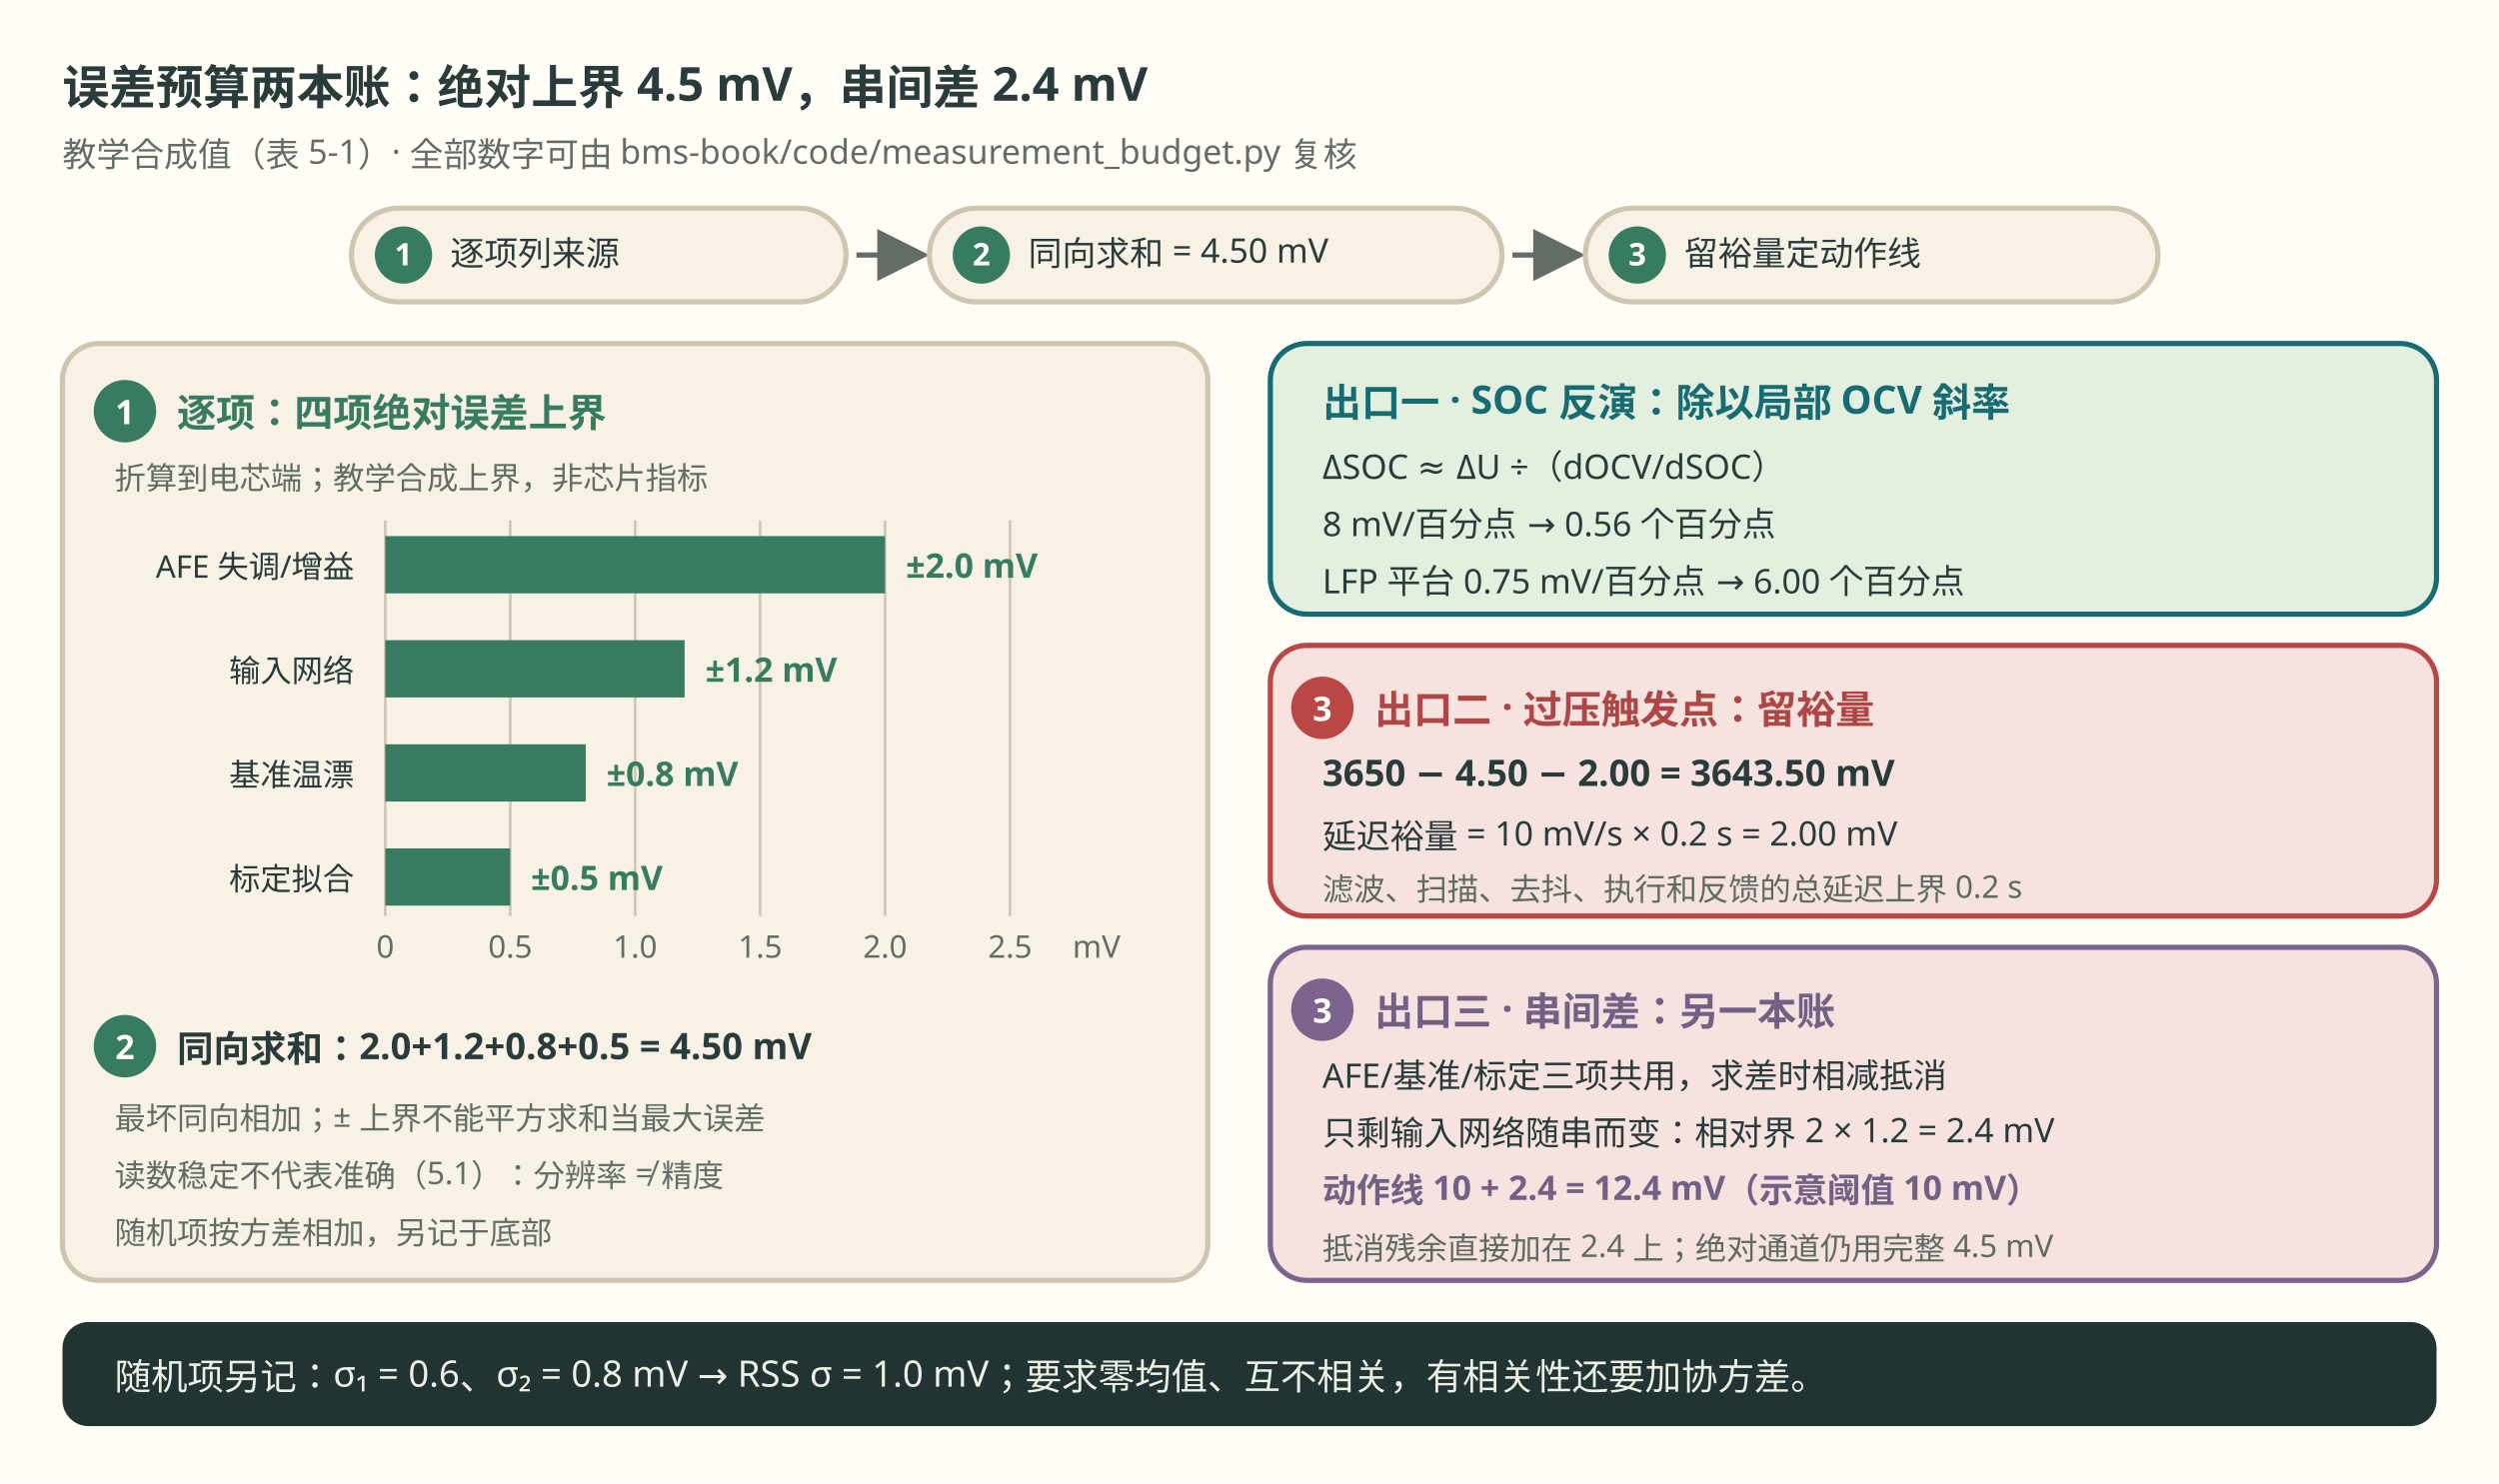
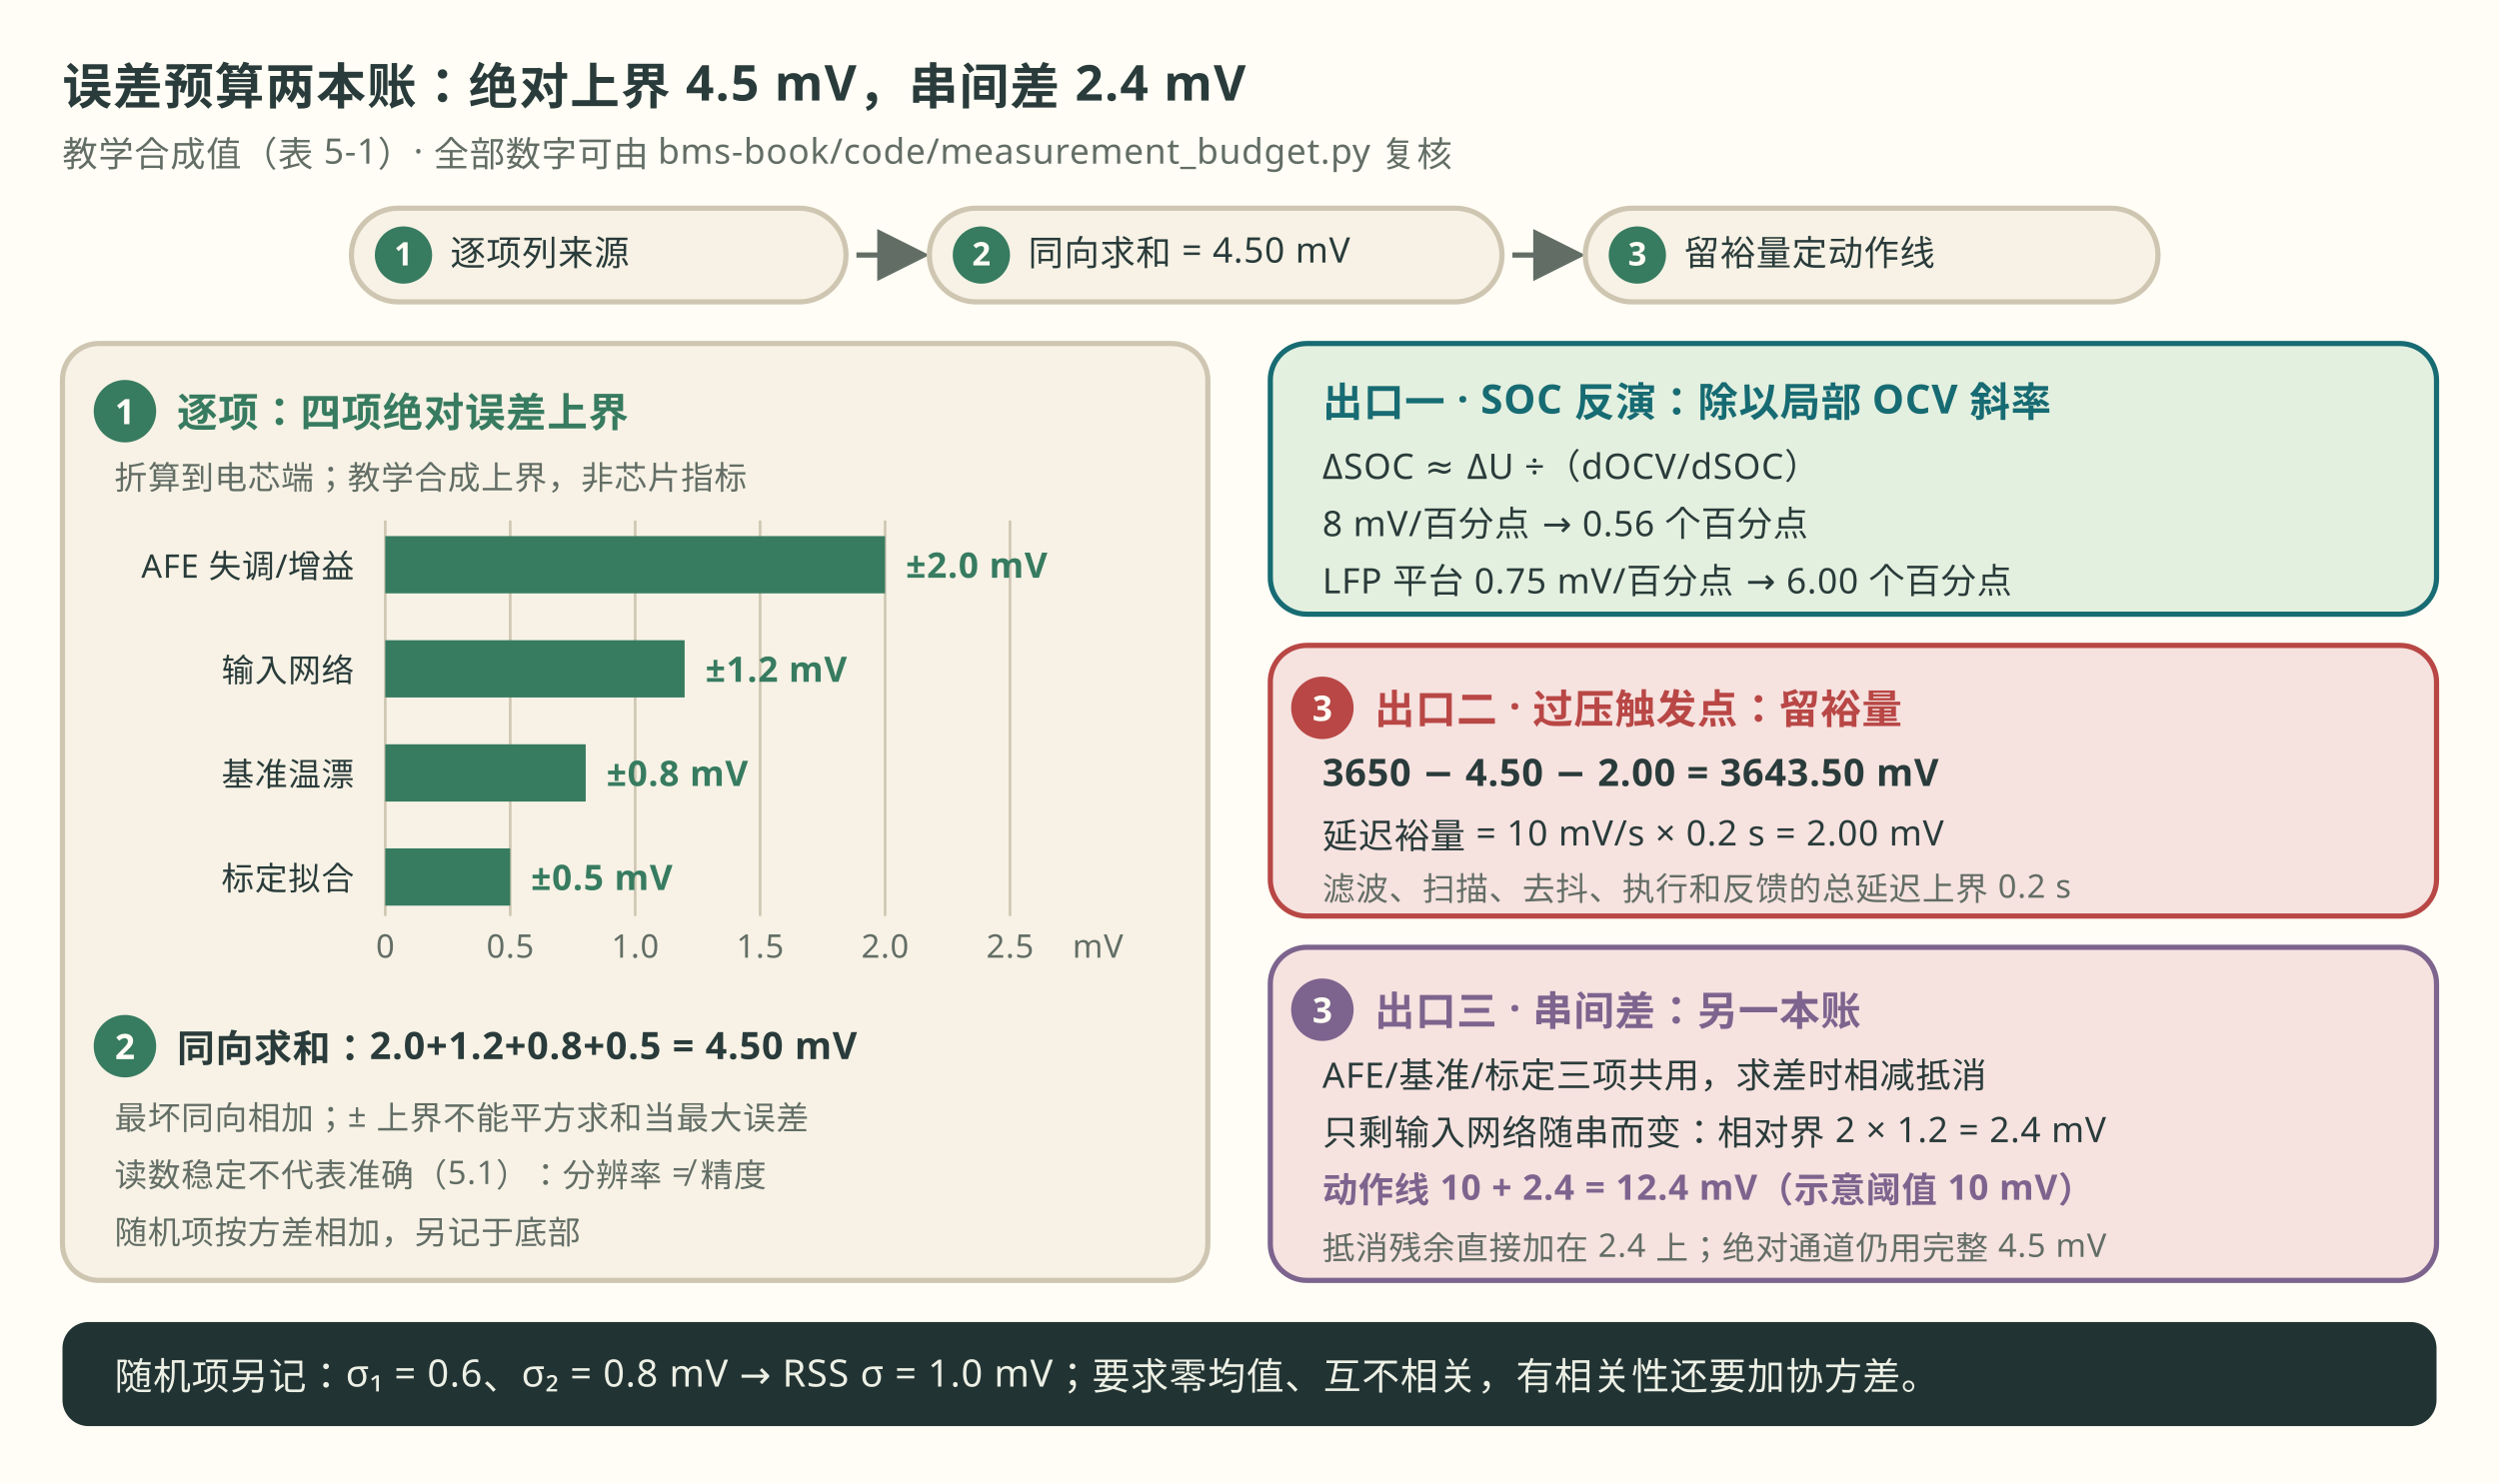
<svg xmlns="http://www.w3.org/2000/svg" viewBox="0 0 960 570" width="960" height="570" role="img" aria-labelledby="title desc" font-family="Noto Sans SC, Microsoft YaHei, sans-serif">
  <defs>
    <marker id="arrow" markerWidth="10" markerHeight="10" refX="8" refY="5" orient="auto">
      <path d="M0,0 L10,5 L0,10 z" fill="#626d65" />
    </marker>
  </defs>
  <rect x="0" y="0" width="960" height="570" fill="#fffdf5" />
-   <text x="24" y="40" font-size="18" font-weight="700" fill="#293b3a">误差预算两本账：绝对上界 4.5 mV，串间差 2.4 mV</text>
-   <text x="24" y="64" font-size="13" fill="#626d65">教学合成值（表 5-1）· 全部数字可由 bms-book/code/measurement_budget.py 复核</text>
+   <text x="24" y="40" font-size="19" font-weight="800" fill="#293b3a" letter-spacing="0.5px">误差预算两本账：绝对上界 4.5 mV，串间差 2.4 mV</text>
+   <text x="24" y="64" font-size="13.5" fill="#626d65" letter-spacing="0.3px">教学合成值（表 5-1）· 全部数字可由 bms-book/code/measurement_budget.py 复核</text>
  <g>
    <rect x="135" y="80" width="190" height="36" rx="18" fill="#f7f2e5" stroke="#cfc6b2" stroke-width="2" />
    <circle cx="155" cy="98" r="11" fill="#377b60" />
-     <text x="155" y="102" font-size="12" font-weight="700" fill="#fffdf5" text-anchor="middle">1</text>
-     <text x="173" y="102" font-size="13" fill="#293b3a">逐项列来源</text>
+     <text x="155" y="102" font-size="12.5" font-weight="800" fill="#fffdf5" text-anchor="middle" letter-spacing="0.3px">1</text>
+     <text x="173" y="102" font-size="13.5" fill="#293b3a" letter-spacing="0.3px">逐项列来源</text>
    <line x1="329" y1="98" x2="353" y2="98" stroke="#626d65" stroke-width="2" marker-end="url(#arrow)" />
    <rect x="357" y="80" width="220" height="36" rx="18" fill="#f7f2e5" stroke="#cfc6b2" stroke-width="2" />
    <circle cx="377" cy="98" r="11" fill="#377b60" />
-     <text x="377" y="102" font-size="12" font-weight="700" fill="#fffdf5" text-anchor="middle">2</text>
-     <text x="395" y="102" font-size="13" fill="#293b3a">同向求和 = 4.50 mV</text>
+     <text x="377" y="102" font-size="12.5" font-weight="800" fill="#fffdf5" text-anchor="middle" letter-spacing="0.3px">2</text>
+     <text x="395" y="102" font-size="13.5" fill="#293b3a" letter-spacing="0.3px">同向求和 = 4.50 mV</text>
    <line x1="581" y1="98" x2="605" y2="98" stroke="#626d65" stroke-width="2" marker-end="url(#arrow)" />
    <rect x="609" y="80" width="220" height="36" rx="18" fill="#f7f2e5" stroke="#cfc6b2" stroke-width="2" />
    <circle cx="629" cy="98" r="11" fill="#377b60" />
-     <text x="629" y="102" font-size="12" font-weight="700" fill="#fffdf5" text-anchor="middle">3</text>
-     <text x="647" y="102" font-size="13" fill="#293b3a">留裕量定动作线</text>
+     <text x="629" y="102" font-size="12.5" font-weight="800" fill="#fffdf5" text-anchor="middle" letter-spacing="0.3px">3</text>
+     <text x="647" y="102" font-size="13.5" fill="#293b3a" letter-spacing="0.3px">留裕量定动作线</text>
  </g>
  <rect x="24" y="132" width="440" height="360" rx="14" fill="#f7f2e5" stroke="#cfc6b2" stroke-width="2" />
  <circle cx="48" cy="158" r="12" fill="#377b60" />
-   <text x="48" y="163" font-size="13" font-weight="700" fill="#fffdf5" text-anchor="middle">1</text>
-   <text x="68" y="164" font-size="15" font-weight="700" fill="#377b60">逐项：四项绝对误差上界</text>
-   <text x="44" y="188" font-size="12" fill="#626d65">折算到电芯端；教学合成上界，非芯片指标</text>
+   <text x="48" y="163" font-size="13.5" font-weight="800" fill="#fffdf5" text-anchor="middle" letter-spacing="0.3px">1</text>
+   <text x="68" y="164" font-size="15.5" font-weight="800" fill="#377b60" letter-spacing="0.3px">逐项：四项绝对误差上界</text>
+   <text x="44" y="188" font-size="12.5" fill="#626d65" letter-spacing="0.3px">折算到电芯端；教学合成上界，非芯片指标</text>
  <g stroke="#cfc6b2" stroke-width="1">
    <line x1="148" y1="200" x2="148" y2="352" />
    <line x1="196" y1="200" x2="196" y2="352" />
    <line x1="244" y1="200" x2="244" y2="352" />
    <line x1="292" y1="200" x2="292" y2="352" />
    <line x1="340" y1="200" x2="340" y2="352" />
    <line x1="388" y1="200" x2="388" y2="352" />
  </g>
-   <g font-size="12" fill="#626d65" text-anchor="middle">
+   <g font-size="12.5" fill="#626d65" text-anchor="middle" letter-spacing="0.3px">
    <text x="148" y="368">0</text>
    <text x="196" y="368">0.5</text>
    <text x="244" y="368">1.0</text>
    <text x="292" y="368">1.5</text>
    <text x="340" y="368">2.0</text>
    <text x="388" y="368">2.5</text>
  </g>
-   <text x="412" y="368" font-size="12" fill="#626d65">mV</text>
-   <text x="136" y="222" font-size="12" fill="#293b3a" text-anchor="end">AFE 失调/增益</text>
+   <text x="412" y="368" font-size="12.5" fill="#626d65" letter-spacing="0.3px">mV</text>
+   <text x="136" y="222" font-size="12.5" fill="#293b3a" text-anchor="end" letter-spacing="0.3px">AFE 失调/增益</text>
  <rect x="148" y="206" width="192" height="22" fill="#377b60" />
-   <text x="348" y="222" font-size="13" font-weight="700" fill="#377b60">±2.0 mV</text>
-   <text x="136" y="262" font-size="12" fill="#293b3a" text-anchor="end">输入网络</text>
+   <text x="348" y="222" font-size="13.5" font-weight="800" fill="#377b60" letter-spacing="0.3px">±2.0 mV</text>
+   <text x="136" y="262" font-size="12.5" fill="#293b3a" text-anchor="end" letter-spacing="0.3px">输入网络</text>
  <rect x="148" y="246" width="115" height="22" fill="#377b60" />
-   <text x="271" y="262" font-size="13" font-weight="700" fill="#377b60">±1.2 mV</text>
-   <text x="136" y="302" font-size="12" fill="#293b3a" text-anchor="end">基准温漂</text>
+   <text x="271" y="262" font-size="13.5" font-weight="800" fill="#377b60" letter-spacing="0.3px">±1.2 mV</text>
+   <text x="136" y="302" font-size="12.5" fill="#293b3a" text-anchor="end" letter-spacing="0.3px">基准温漂</text>
  <rect x="148" y="286" width="77" height="22" fill="#377b60" />
-   <text x="233" y="302" font-size="13" font-weight="700" fill="#377b60">±0.8 mV</text>
-   <text x="136" y="342" font-size="12" fill="#293b3a" text-anchor="end">标定拟合</text>
+   <text x="233" y="302" font-size="13.5" font-weight="800" fill="#377b60" letter-spacing="0.3px">±0.8 mV</text>
+   <text x="136" y="342" font-size="12.5" fill="#293b3a" text-anchor="end" letter-spacing="0.3px">标定拟合</text>
  <rect x="148" y="326" width="48" height="22" fill="#377b60" />
-   <text x="204" y="342" font-size="13" font-weight="700" fill="#377b60">±0.5 mV</text>
+   <text x="204" y="342" font-size="13.5" font-weight="800" fill="#377b60" letter-spacing="0.3px">±0.5 mV</text>
  <circle cx="48" cy="402" r="12" fill="#377b60" />
-   <text x="48" y="407" font-size="13" font-weight="700" fill="#fffdf5" text-anchor="middle">2</text>
-   <text x="68" y="408" font-size="14" font-weight="700" fill="#293b3a">同向求和：2.0+1.2+0.8+0.5 = 4.50 mV</text>
-   <text x="44" y="434" font-size="12" fill="#626d65">最坏同向相加；± 上界不能平方求和当最大误差</text>
-   <text x="44" y="456" font-size="12" fill="#626d65">读数稳定不代表准确（5.1）：分辨率 ≠ 精度</text>
-   <text x="44" y="478" font-size="12" fill="#626d65">随机项按方差相加，另记于底部</text>
+   <text x="48" y="407" font-size="13.5" font-weight="800" fill="#fffdf5" text-anchor="middle" letter-spacing="0.3px">2</text>
+   <text x="68" y="408" font-size="14.5" font-weight="800" fill="#293b3a" letter-spacing="0.3px">同向求和：2.0+1.2+0.8+0.5 = 4.50 mV</text>
+   <text x="44" y="434" font-size="12.5" fill="#626d65" letter-spacing="0.3px">最坏同向相加；± 上界不能平方求和当最大误差</text>
+   <text x="44" y="456" font-size="12.5" fill="#626d65" letter-spacing="0.3px">读数稳定不代表准确（5.1）：分辨率 ≠ 精度</text>
+   <text x="44" y="478" font-size="12.5" fill="#626d65" letter-spacing="0.3px">随机项按方差相加，另记于底部</text>
  <rect x="488" y="132" width="448" height="104" rx="14" fill="#e4f0df" stroke="#176b73" stroke-width="2" />
-   <text x="508" y="160" font-size="15" font-weight="700" fill="#176b73">出口一 · SOC 反演：除以局部 OCV 斜率</text>
-   <text x="508" y="184" font-size="13" fill="#293b3a">ΔSOC ≈ ΔU ÷（dOCV/dSOC）</text>
-   <text x="508" y="206" font-size="13" fill="#293b3a">8 mV/百分点 → 0.56 个百分点</text>
-   <text x="508" y="228" font-size="13" fill="#293b3a">LFP 平台 0.75 mV/百分点 → 6.00 个百分点</text>
+   <text x="508" y="160" font-size="15.5" font-weight="800" fill="#176b73" letter-spacing="0.3px">出口一 · SOC 反演：除以局部 OCV 斜率</text>
+   <text x="508" y="184" font-size="13.5" fill="#293b3a" letter-spacing="0.3px">ΔSOC ≈ ΔU ÷（dOCV/dSOC）</text>
+   <text x="508" y="206" font-size="13.5" fill="#293b3a" letter-spacing="0.3px">8 mV/百分点 → 0.56 个百分点</text>
+   <text x="508" y="228" font-size="13.5" fill="#293b3a" letter-spacing="0.3px">LFP 平台 0.75 mV/百分点 → 6.00 个百分点</text>
  <rect x="488" y="248" width="448" height="104" rx="14" fill="#f6e2df" stroke="#b84745" stroke-width="2" />
  <circle cx="508" cy="272" r="12" fill="#b84745" />
-   <text x="508" y="277" font-size="13" font-weight="700" fill="#fffdf5" text-anchor="middle">3</text>
-   <text x="528" y="278" font-size="15" font-weight="700" fill="#ad4644">出口二 · 过压触发点：留裕量</text>
-   <text x="508" y="302" font-size="14" font-weight="700" fill="#293b3a">3650 − 4.50 − 2.00 = 3643.50 mV</text>
-   <text x="508" y="326" font-size="13" fill="#293b3a">延迟裕量 = 10 mV/s × 0.2 s = 2.00 mV</text>
-   <text x="508" y="346" font-size="12" fill="#5f6a63">滤波、扫描、去抖、执行和反馈的总延迟上界 0.2 s</text>
+   <text x="508" y="277" font-size="13.5" font-weight="800" fill="#fffdf5" text-anchor="middle" letter-spacing="0.3px">3</text>
+   <text x="528" y="278" font-size="15.5" font-weight="800" fill="#b84745" letter-spacing="0.3px">出口二 · 过压触发点：留裕量</text>
+   <text x="508" y="302" font-size="14.5" font-weight="800" fill="#293b3a" letter-spacing="0.3px">3650 − 4.50 − 2.00 = 3643.50 mV</text>
+   <text x="508" y="326" font-size="13.5" fill="#293b3a" letter-spacing="0.3px">延迟裕量 = 10 mV/s × 0.2 s = 2.00 mV</text>
+   <text x="508" y="346" font-size="12.5" fill="#626d65" letter-spacing="0.3px">滤波、扫描、去抖、执行和反馈的总延迟上界 0.2 s</text>
  <rect x="488" y="364" width="448" height="128" rx="14" fill="#f6e2df" stroke="#7c648e" stroke-width="2" />
  <circle cx="508" cy="388" r="12" fill="#7c648e" />
-   <text x="508" y="393" font-size="13" font-weight="700" fill="#fffdf5" text-anchor="middle">3</text>
-   <text x="528" y="394" font-size="15" font-weight="700" fill="#736085">出口三 · 串间差：另一本账</text>
-   <text x="508" y="418" font-size="13" fill="#293b3a">AFE/基准/标定三项共用，求差时相减抵消</text>
-   <text x="508" y="440" font-size="13" fill="#293b3a">只剩输入网络随串而变：相对界 2 × 1.2 = 2.4 mV</text>
-   <text x="508" y="462" font-size="13" font-weight="700" fill="#736085">动作线 10 + 2.4 = 12.4 mV（示意阈值 10 mV）</text>
-   <text x="508" y="484" font-size="12" fill="#5f6a63">抵消残余直接加在 2.4 上；绝对通道仍用完整 4.5 mV</text>
+   <text x="508" y="393" font-size="13.5" font-weight="800" fill="#fffdf5" text-anchor="middle" letter-spacing="0.3px">3</text>
+   <text x="528" y="394" font-size="15.5" font-weight="800" fill="#7c648e" letter-spacing="0.3px">出口三 · 串间差：另一本账</text>
+   <text x="508" y="418" font-size="13.5" fill="#293b3a" letter-spacing="0.3px">AFE/基准/标定三项共用，求差时相减抵消</text>
+   <text x="508" y="440" font-size="13.5" fill="#293b3a" letter-spacing="0.3px">只剩输入网络随串而变：相对界 2 × 1.2 = 2.4 mV</text>
+   <text x="508" y="462" font-size="13.5" font-weight="800" fill="#7c648e" letter-spacing="0.3px">动作线 10 + 2.4 = 12.4 mV（示意阈值 10 mV）</text>
+   <text x="508" y="484" font-size="12.5" fill="#626d65" letter-spacing="0.3px">抵消残余直接加在 2.4 上；绝对通道仍用完整 4.5 mV</text>
  <rect x="24" y="508" width="912" height="40" rx="10" fill="#223333" />
-   <text x="44" y="534" font-size="14" fill="#edf0e5">随机项另记：σ₁ = 0.6、σ₂ = 0.8 mV → RSS σ = 1.0 mV；要求零均值、互不相关，有相关性还要加协方差。</text>
+   <text x="44" y="534" font-size="14.5" fill="#edf0e5" letter-spacing="0.3px">随机项另记：σ₁ = 0.6、σ₂ = 0.8 mV → RSS σ = 1.0 mV；要求零均值、互不相关，有相关性还要加协方差。</text>
</svg>
